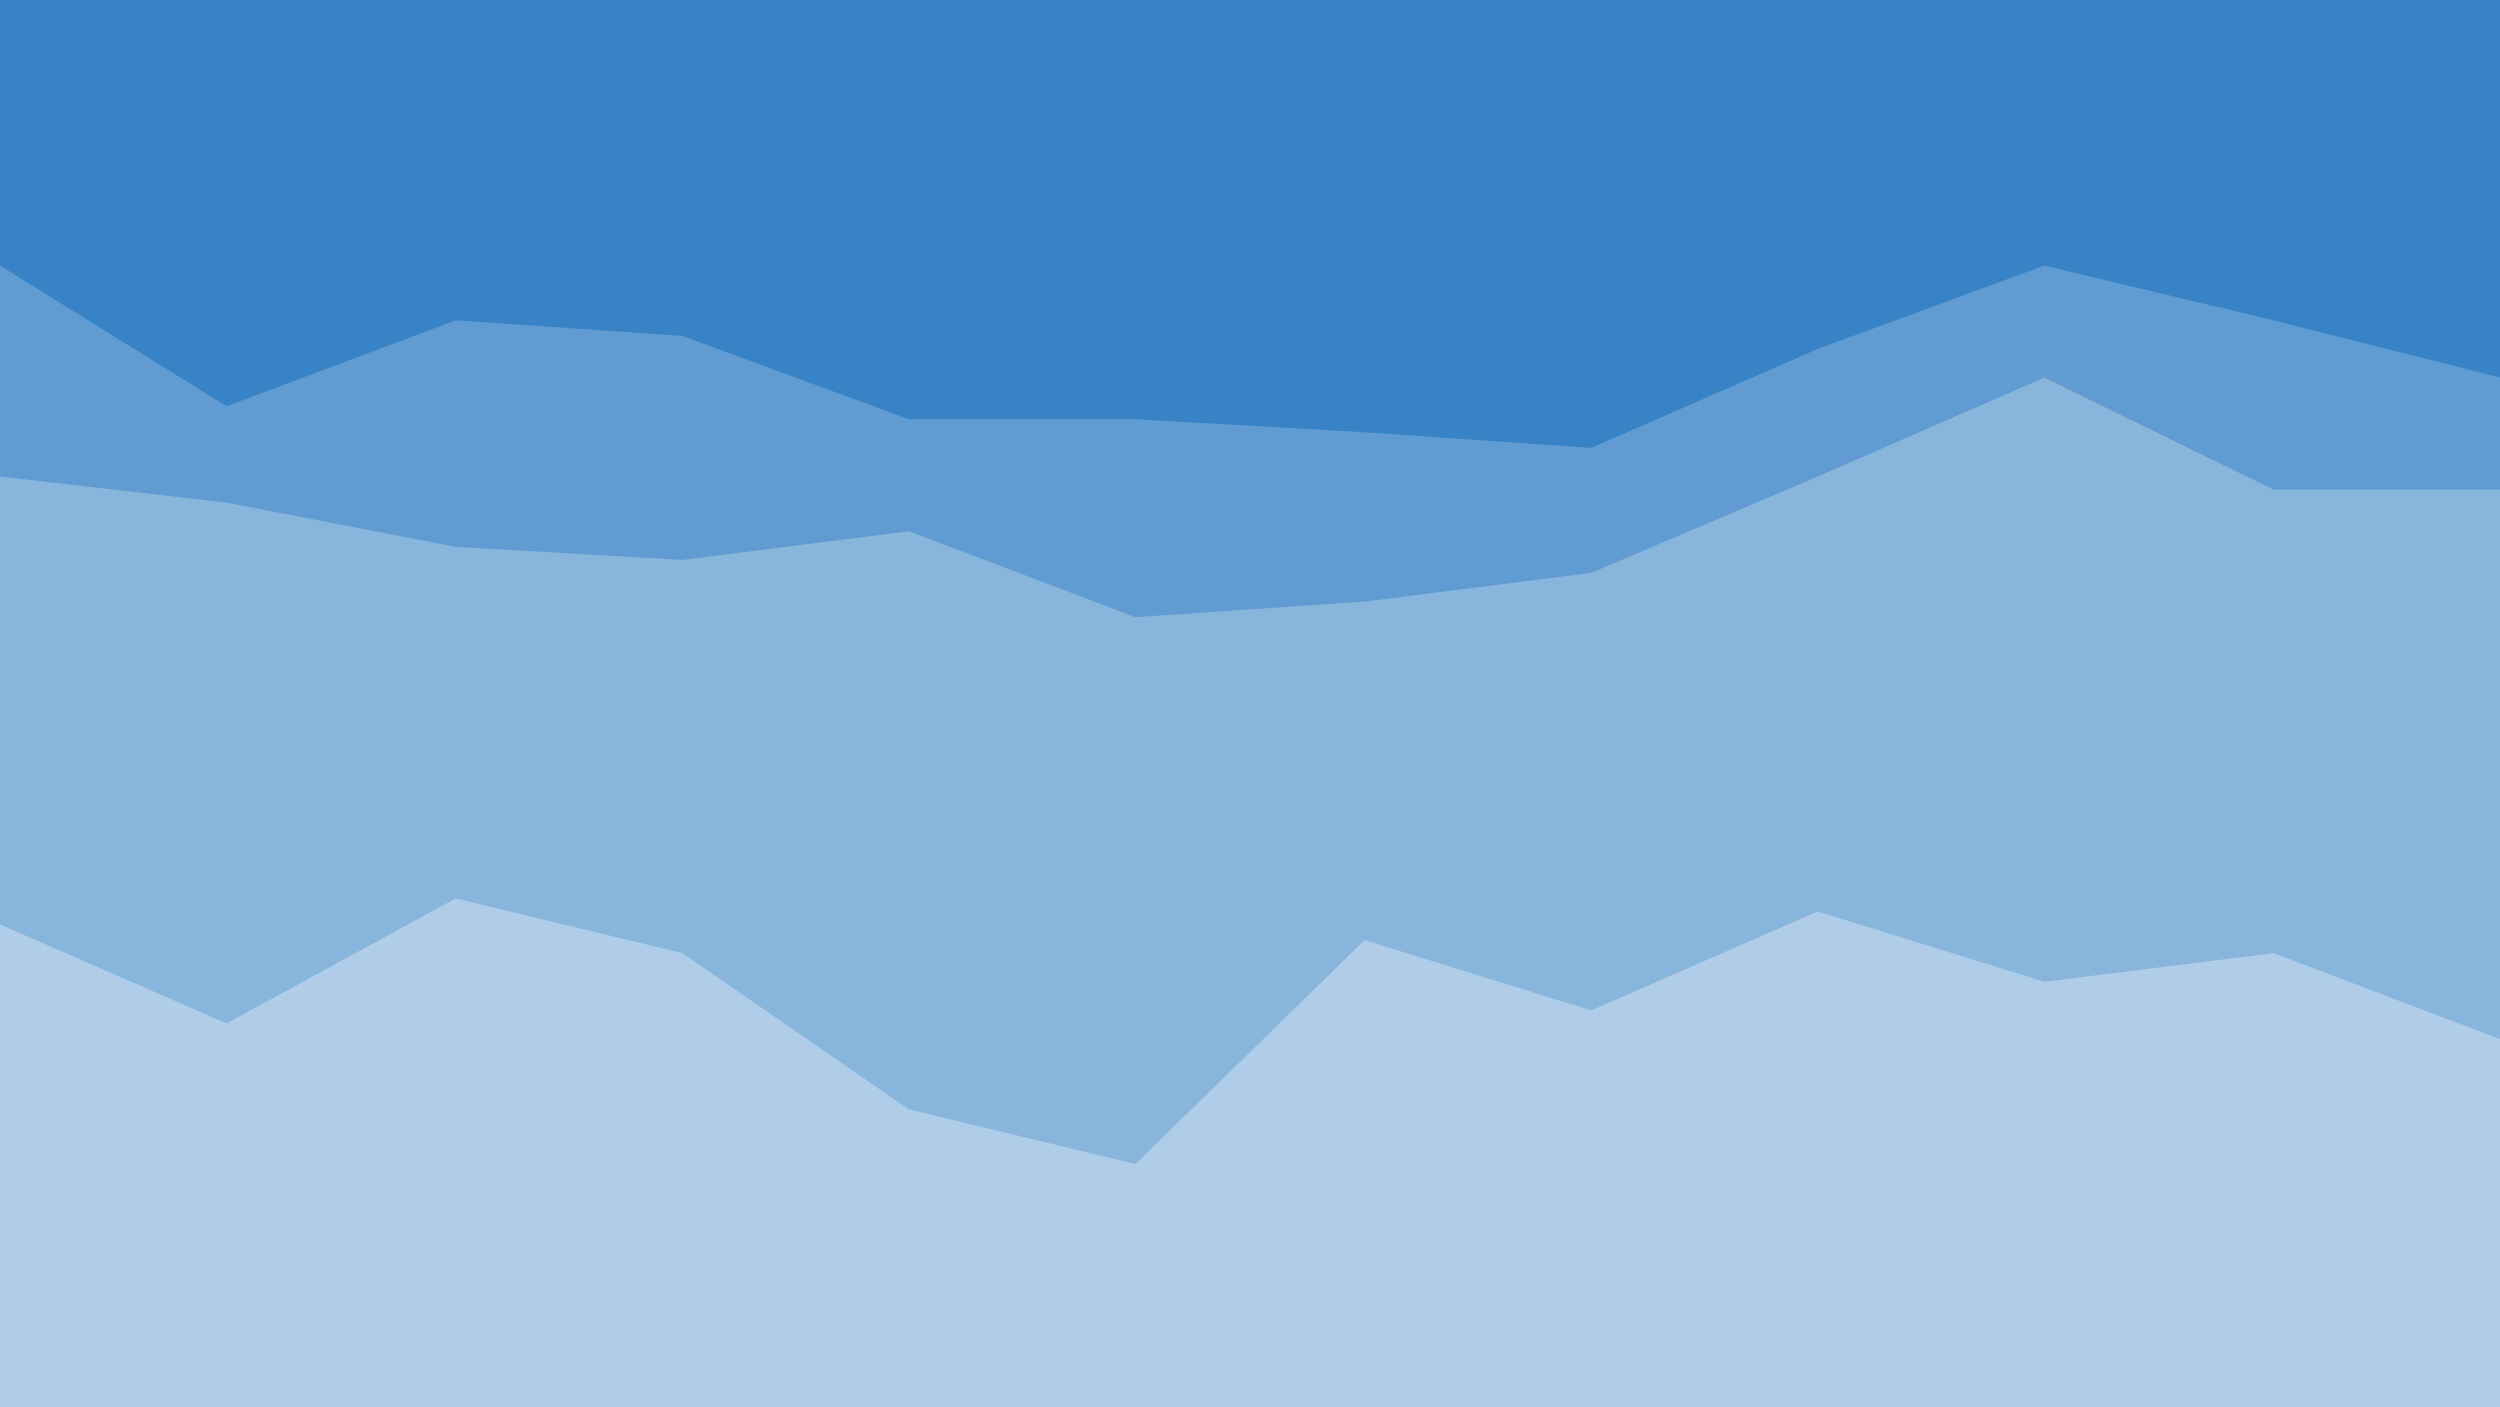
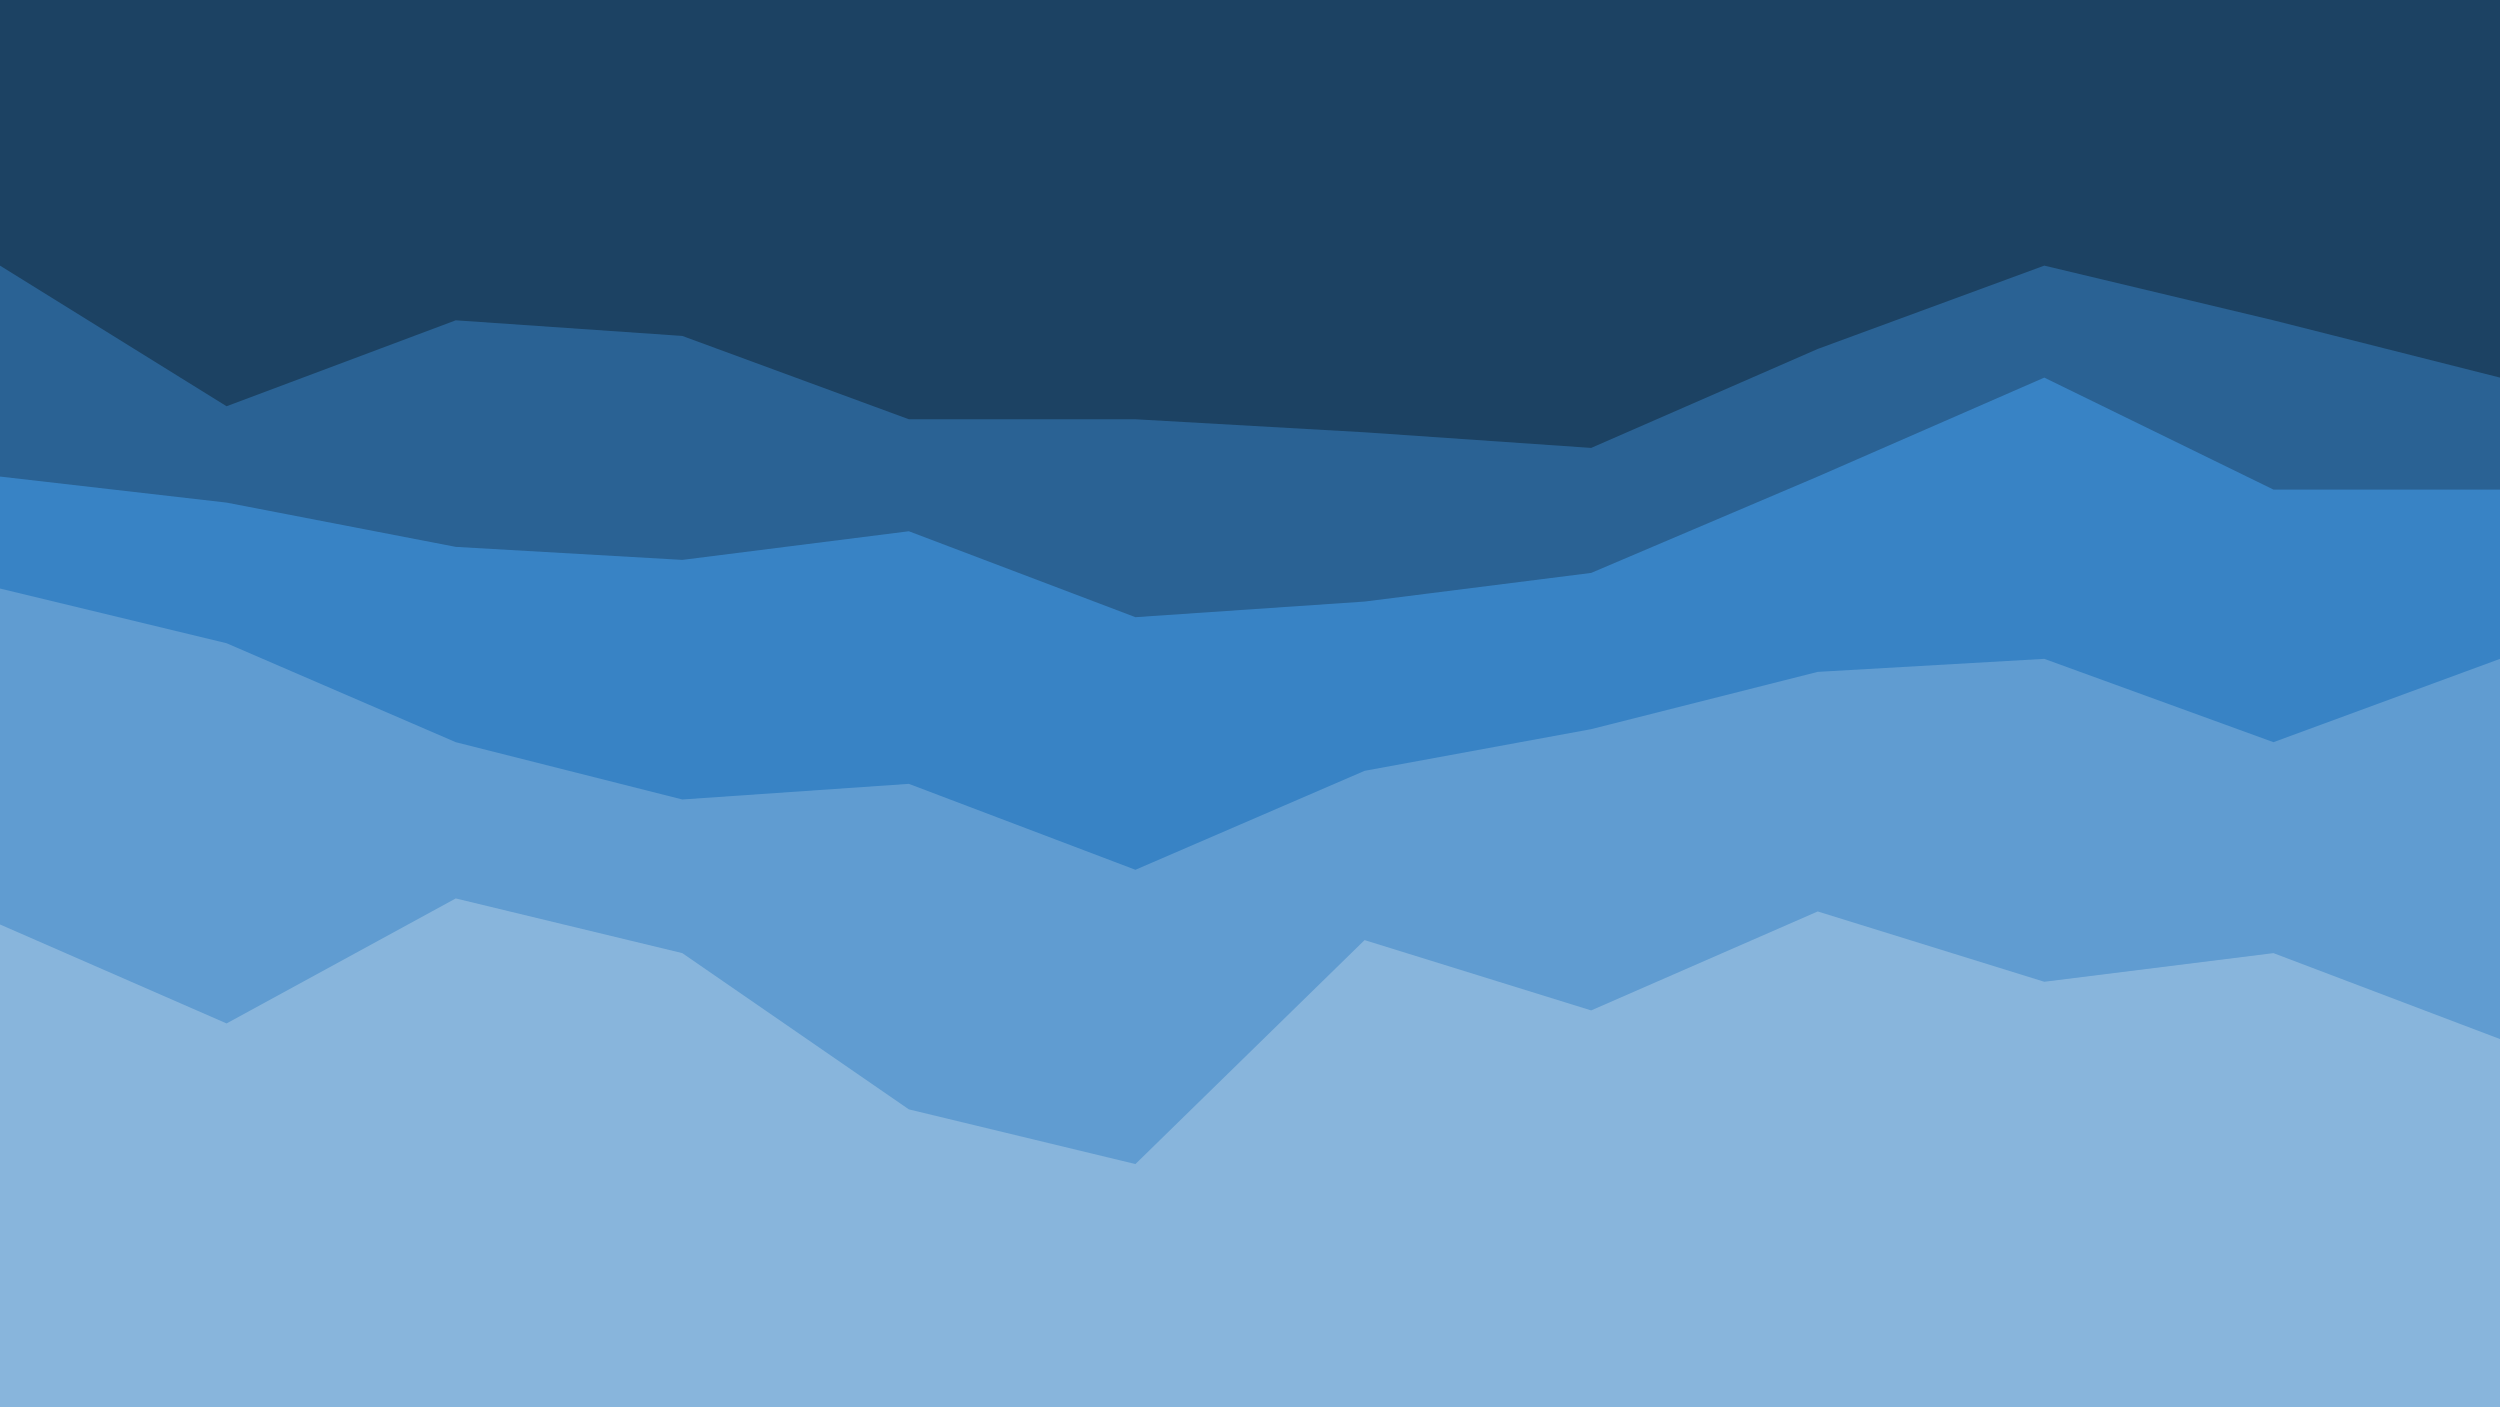
<svg xmlns="http://www.w3.org/2000/svg" version="1.1" id="visual" x="0px" y="0px" viewBox="0 0 960 540" style="enable-background:new 0 0 960 540;" xml:space="preserve">
  <style type="text/css">
- 	.st0{fill:#3883C5;}
- 	.st1{fill:#609CD1;}
- 	.st2{fill:#88B5DC;}
- 	.st3{fill:#AFCDE8;}
+ 	.st0{fill:#1C4263;}
+ 	.st1{fill:#2A6294;}
+ 	.st2{fill:#3883C5;}
+ 	.st3{fill:#609CD1;}
+ 	.st4{fill:#88B5DC;}
</style>
  <path class="st0" d="M0,104l87,54l88-33l87,6l87,32h87l88,5l87,6l87-38l87-32l88,21l87,22V0h-87h-88h-87h-87h-87h-88h-87h-87h-87H87  H0V104z" />
  <path class="st1" d="M0,185l87,10l88,17l87,5l87-11l87,33l88-6l87-11l87-37l87-38l88,43h87v-45l-87-22l-88-21l-87,32l-87,38l-87-6  l-88-5h-87l-87-32l-87-6l-88,33L0,102V185z" />
  <path class="st2" d="M0,228l87,21l88,38l87,22l87-6l87,33l88-38l87-16l87-22l87-5l88,32l87-32v-67h-87l-88-43l-87,38l-87,37l-87,11  l-88,6l-87-33l-87,11l-87-5l-88-17L0,183V228z" />
-   <path class="st2" d="M0,357l87,38l88-48l87,21l87,60l87,21l88-86l87,27l87-38l87,27l88-11l87,33V253l-87,32l-88-32l-87,5l-87,22  l-87,16l-88,38l-87-33l-87,6l-87-22l-88-38L0,226V357z" />
-   <path class="st3" d="M0,541h87h88h87h87h87h88h87h87h87h88h87V399l-87-33l-88,11l-87-27l-87,38l-87-27l-88,86l-87-21l-87-60l-87-21  l-88,48L0,355V541z" />
+   <path class="st3" d="M0,357l87,38l88-48l87,21l87,60l87,21l88-86l87,27l87-38l87,27l88-11l87,33V253l-87,32l-88-32l-87,5l-87,22  l-87,16l-88,38l-87-33l-87,6l-87-22l-88-38L0,226V357z" />
+   <path class="st4" d="M0,541h87h88h87h87h87h88h87h87h87h88h87V399l-87-33l-88,11l-87-27l-87,38l-87-27l-88,86l-87-21l-87-60l-87-21  l-88,48L0,355V541z" />
</svg>
